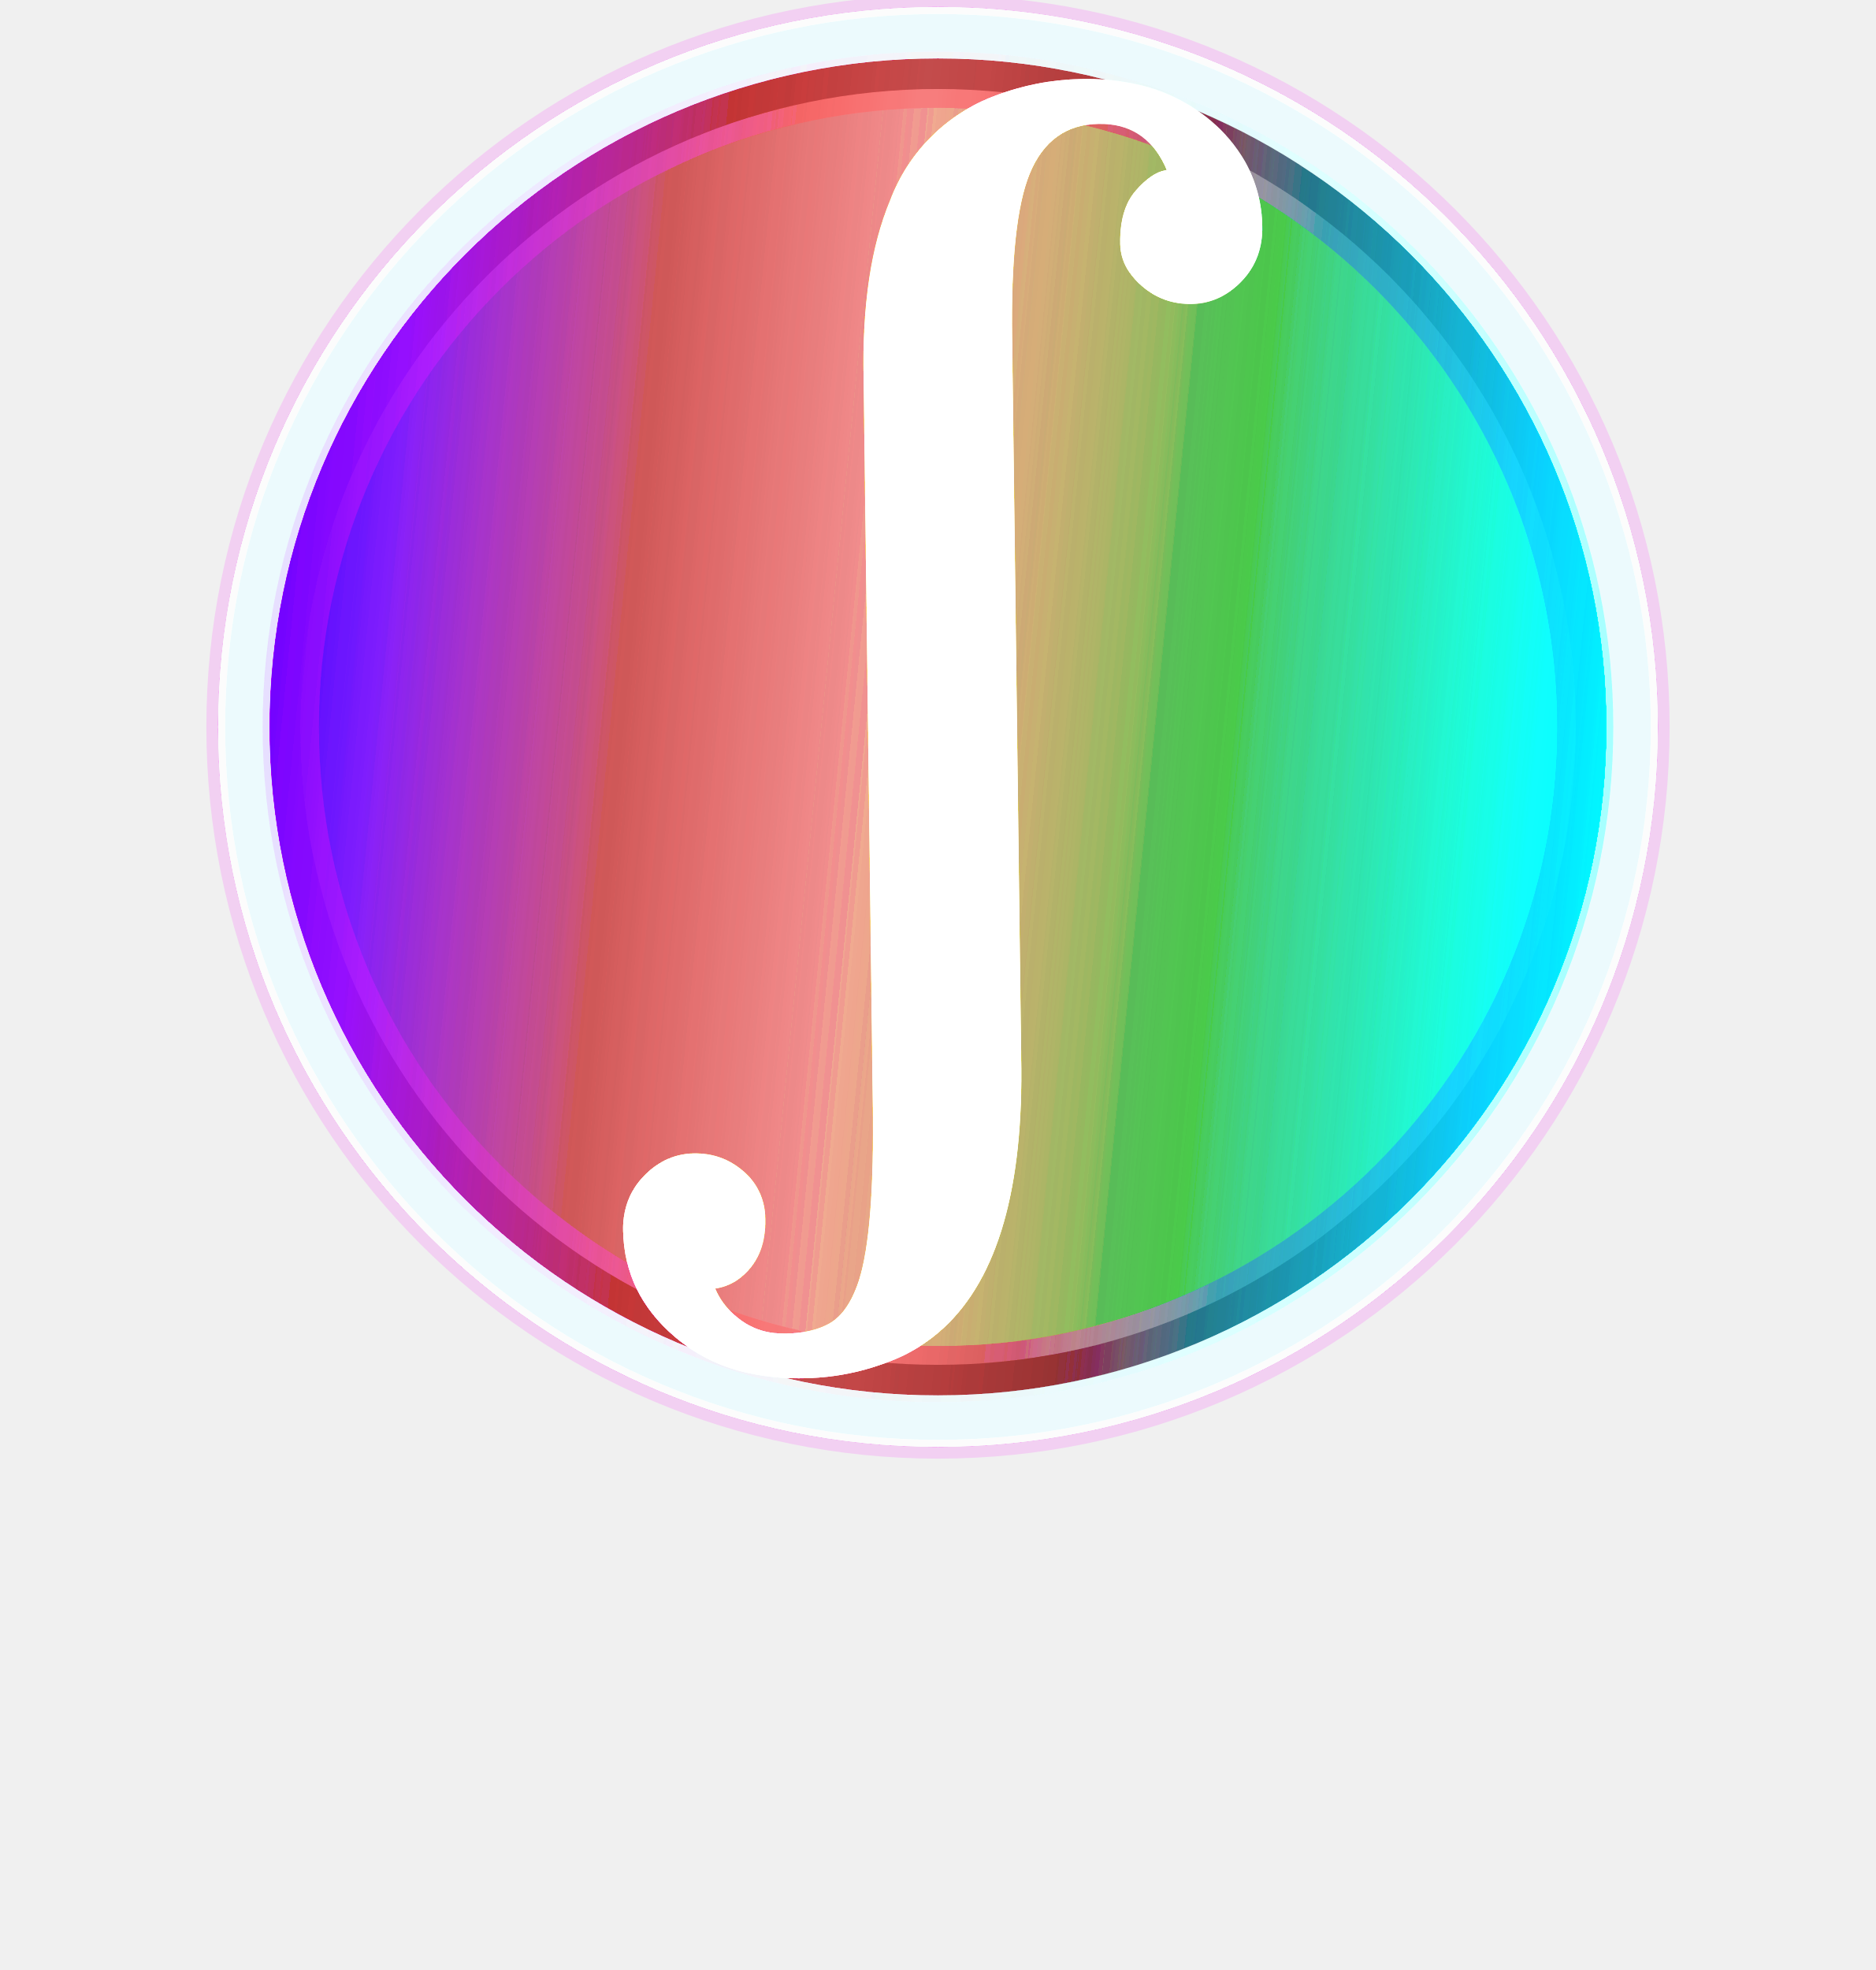
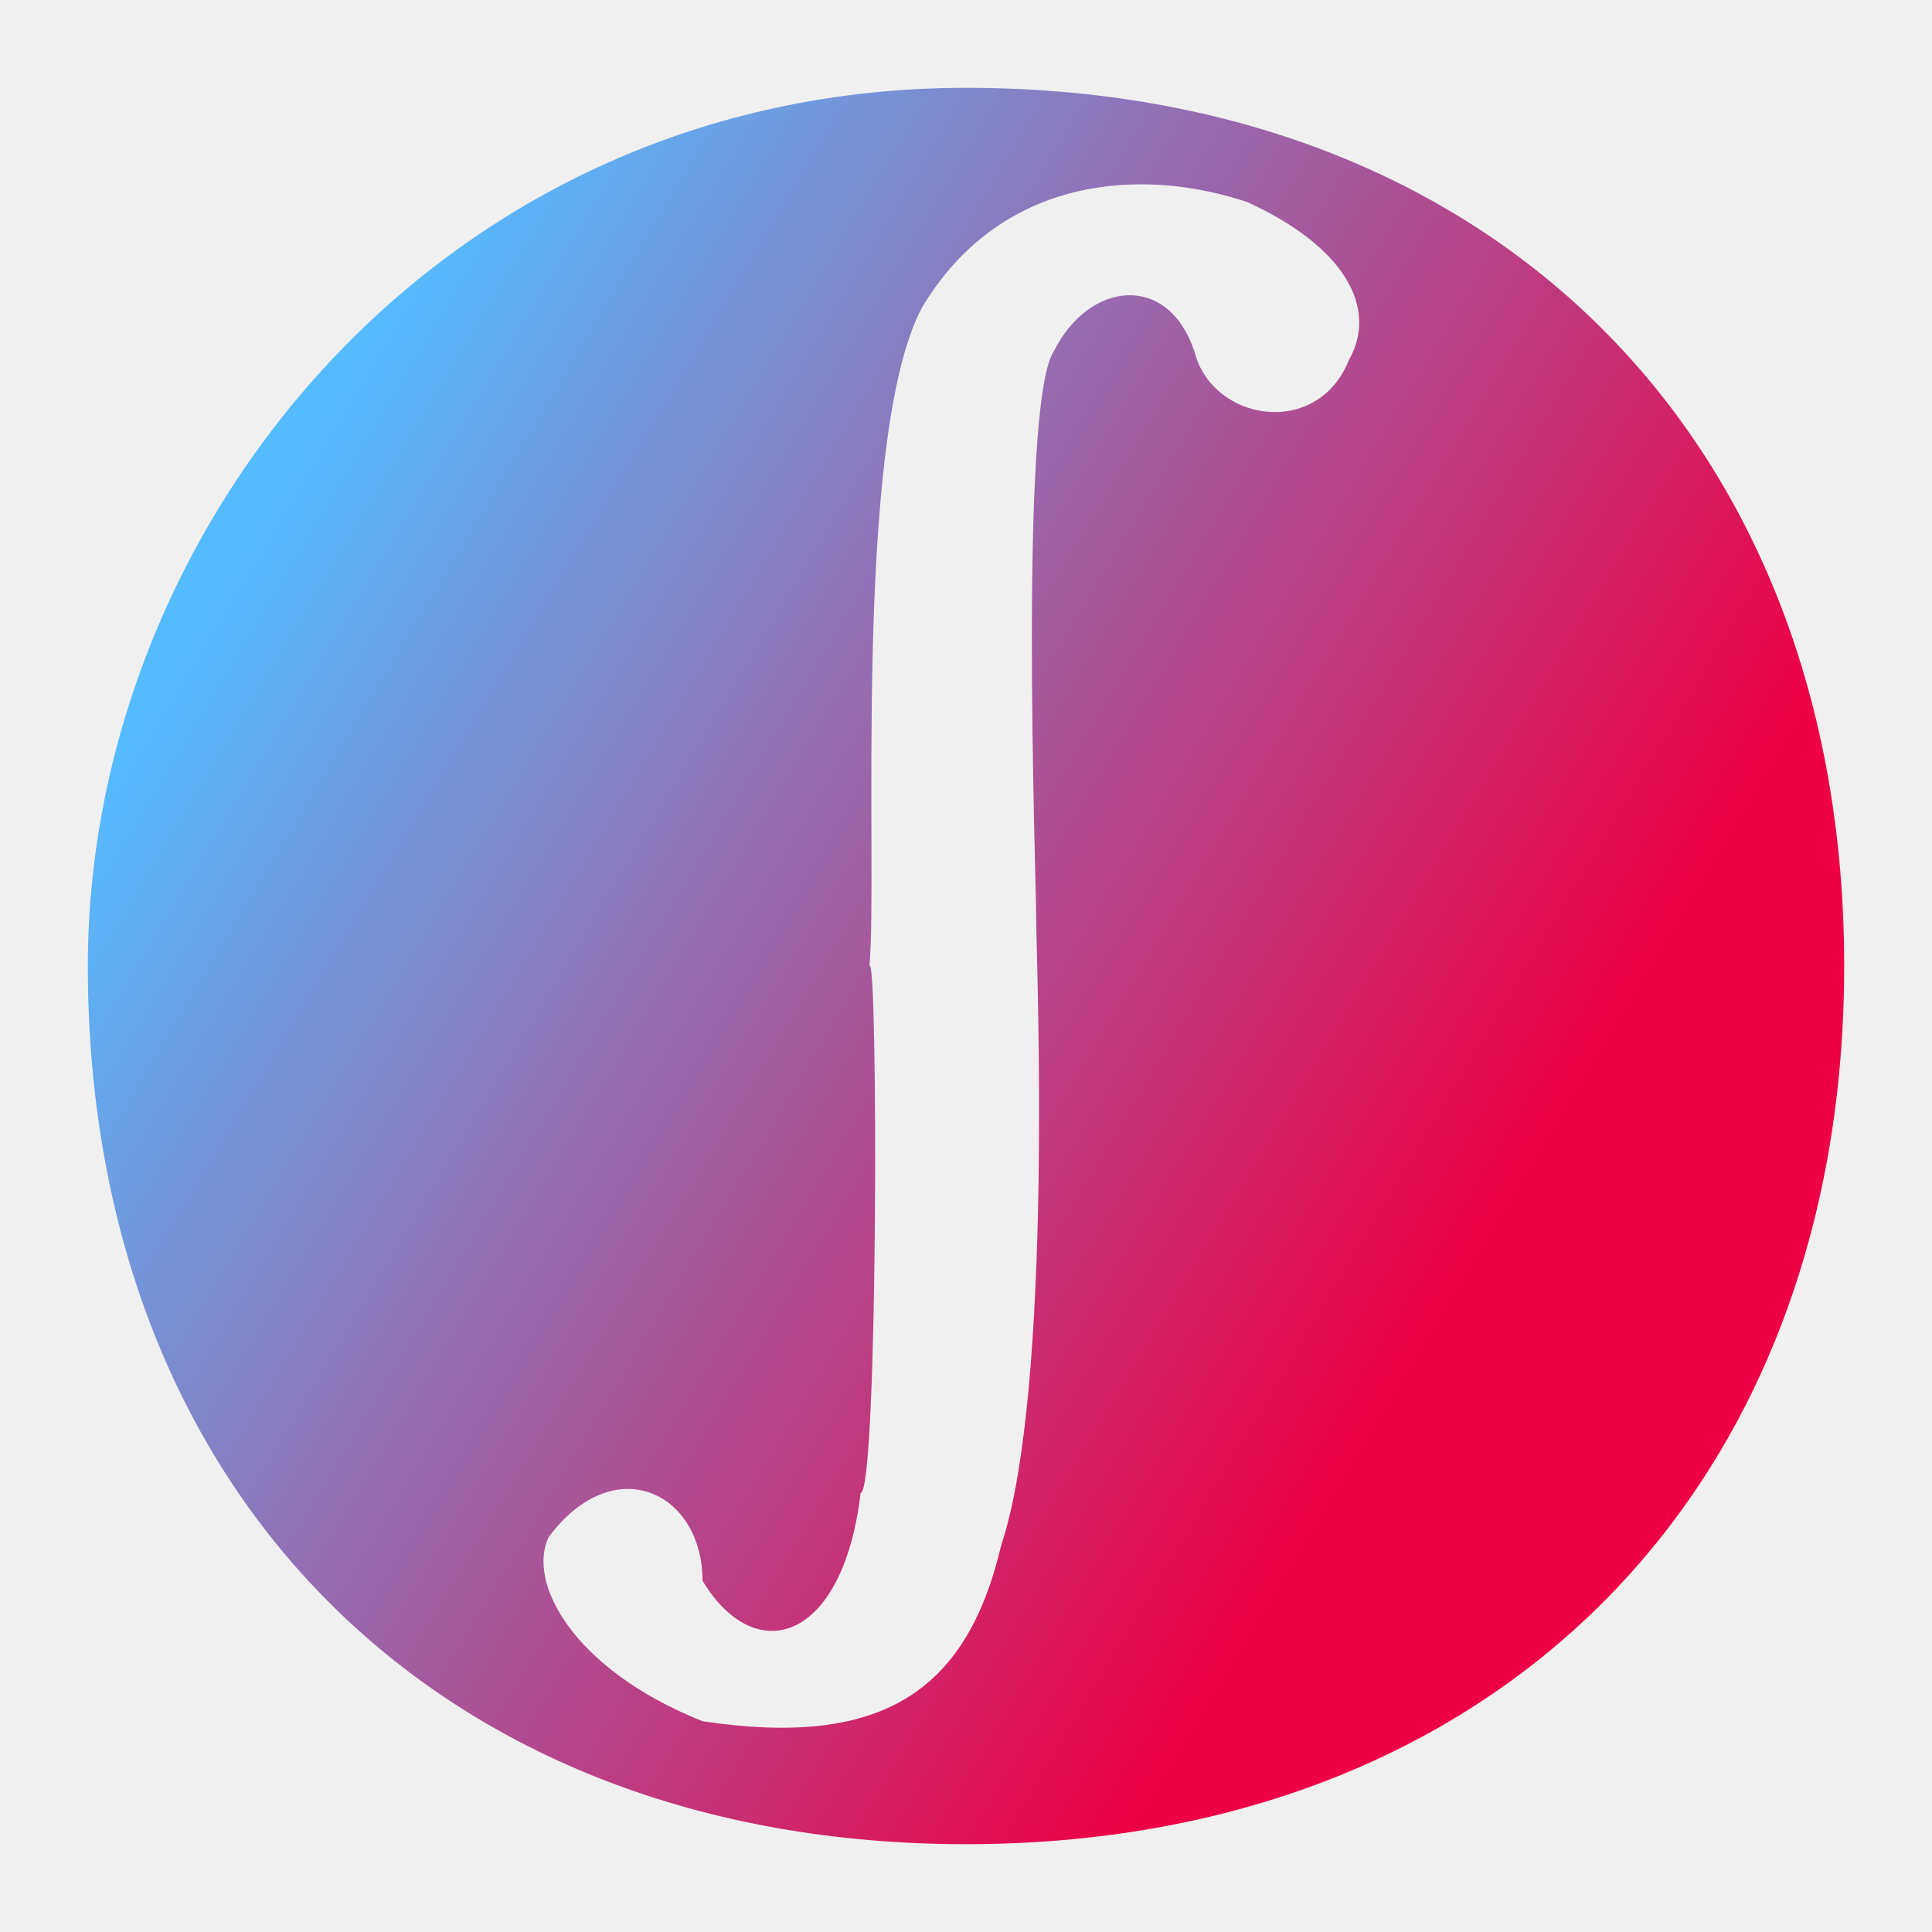
- <svg xmlns="http://www.w3.org/2000/svg" viewBox="0 0 200 210">
+ <svg xmlns="http://www.w3.org/2000/svg" viewBox="-1 -1 22 22">
+   <defs>
+     <linearGradient id="gradient" x1="0" x2="1" y1="0.4" y2="1">
+       <stop class="stop1" offset="0%" />
+       <stop class="stop2" offset="70%" />
+     </linearGradient>
+   </defs>
  <style>
- 		#bg-circle {
- 			stroke: #3336;
- 			stroke-width:8;
- 			fill: #ddd2;
- 		}
- 		#edge-circle {
- 			stroke: #effc;
- 			stroke-width:5.5;
- 			fill: none;
- 		}
- 		#higlight-circle {
- 			fill: url(#highlight);
- 			stroke: #f0f2;
- 			stroke-width:12;
- 			opacity: 1;
- 			transform-origin: center 36.9%;
- 		}
- 		#integral {
- 			fill: #fff;
- 		}
- 		svg {
- 			filter: saturate(1.5) contrast(1.5);
+ 		.stop1 { stop-color: #5BF; }
+ 		.stop2 { stop-color: #E04; }
+ 		@media (prefers-color-scheme: dark)  {
+ 			.stop1 { stop-color: #0FF; }
+ 			.stop2 { stop-color: #F0C; }
		}
	</style>
-   <defs>
-     <linearGradient id="highlight" x1="0%" y1="40%" x2="100%" y2="50%">
-       <stop offset="0%" style="stop-color:rgb(110,50,255);stop-opacity:1" />
-       <stop offset="45%" style="stop-color:rgb(200,100,0);stop-opacity:0.3" />
-       <stop offset="100%" style="stop-color:rgb(0,255,255);stop-opacity:1" />
-     </linearGradient>
-   </defs>
-   <g class="layer" display="inline">
-     <circle id="bg-circle" cx="50%" cy="36.9%" r="72" />
-     <circle id="higlight-circle" cx="50%" cy="36.9%" r="72" />
-     <path id="integral" d="m107.927,36.945l0.95,75.705q0.431,20.9 -8.289,28.939a17.791,17.791 0 0 1 -5.626,3.504a26.008,26.008 0 0 1 -9.054,1.834a25.655,25.655 0 0 1 -5.996,-0.537a17.938,17.938 0 0 1 -7.976,-3.873q-5.373,-4.588 -5.511,-11.297a8.567,8.567 0 0 1 0.464,-3.061a7.699,7.699 0 0 1 1.735,-2.781a8.184,8.184 0 0 1 2.217,-1.671a7.128,7.128 0 0 1 3.102,-0.758q3.05,-0.063 5.317,1.904a6.547,6.547 0 0 1 2.316,4.693a8.415,8.415 0 0 1 0.017,0.385a9.996,9.996 0 0 1 -0.178,2.174q-0.332,1.654 -1.273,2.882a6.449,6.449 0 0 1 -0.03,0.039a6.497,6.497 0 0 1 -1.617,1.502a5.697,5.697 0 0 1 -2.24,0.835a7.638,7.638 0 0 0 1.95,2.722a9.667,9.667 0 0 0 0.866,0.699a7.275,7.275 0 0 0 3.5,1.312a9.529,9.529 0 0 0 1.258,0.055q2.775,-0.057 4.585,-1.071q1.394,-0.781 2.367,-2.676a12.147,12.147 0 0 0 0.543,-1.228q1.817,-4.685 1.741,-18.002a214.862,214.862 0 0 0 -0.043,-3.207l-0.951,-75.704q-0.239,-11.585 2.832,-18.917a19.043,19.043 0 0 1 11.193,-11.15a26.899,26.899 0 0 1 9.055,-1.773a24.951,24.951 0 0 1 6.151,0.589a18.024,18.024 0 0 1 7.731,3.823a16.273,16.273 0 0 1 3.72,4.42a14.413,14.413 0 0 1 1.821,6.877a8.567,8.567 0 0 1 -0.464,3.061a7.699,7.699 0 0 1 -1.735,2.781a8.184,8.184 0 0 1 -2.217,1.671a7.128,7.128 0 0 1 -3.102,0.758q-3.049,0.063 -5.317,-1.904a7.786,7.786 0 0 1 -1.332,-1.466a5.406,5.406 0 0 1 -0.987,-3.001a12.543,12.543 0 0 1 0.128,-2.156q0.181,-1.178 0.609,-2.118a5.898,5.898 0 0 1 0.915,-1.434q1.655,-1.905 3.177,-2.183a2.983,2.983 0 0 1 0.134,-0.021q-1.989,-4.718 -6.659,-4.909a9.94,9.94 0 0 0 -0.612,-0.006q-5.154,0.106 -7.305,5.276q-2.08,4.998 -1.892,17.592a151.928,151.928 0 0 0 0.016,0.874z" />
-     <circle id="edge-circle" cx="50%" cy="36.9%" r="74" />
-   </g>
+   <path d="   M 7 18.6   C 5.5 18 5 17 5.25 16.5   C 6 15.5 7 16 7 17   C 7.6 18 8.6 17.7 8.8 16   C 9 16 9 9.8 8.9 10   C 9 9 8.7 4 9.5 2.5   C 10.4 1 12 0.9 13.2 1.3   C 14.3 1.8 14.7 2.5 14.36 3.1   C 14 4 12.8 3.8 12.6 3   C 12.3 2.1 11.4 2.2 11 3   C 10.6 3.6 10.8 9 10.8 9.5   C 10.8 9.9 11 14.8 10.4 16.6   C 10 18.3 9 18.9 7 18.6   M 0 10   C 0 16 4 20 10 20   C 16 20 20 16 20 10   C 20 4 16 0 10 0   C 4 0 0 5 0 10   Z  " fill="url(#gradient)" stroke-opacity="0" stroke-width="0" />
</svg>
